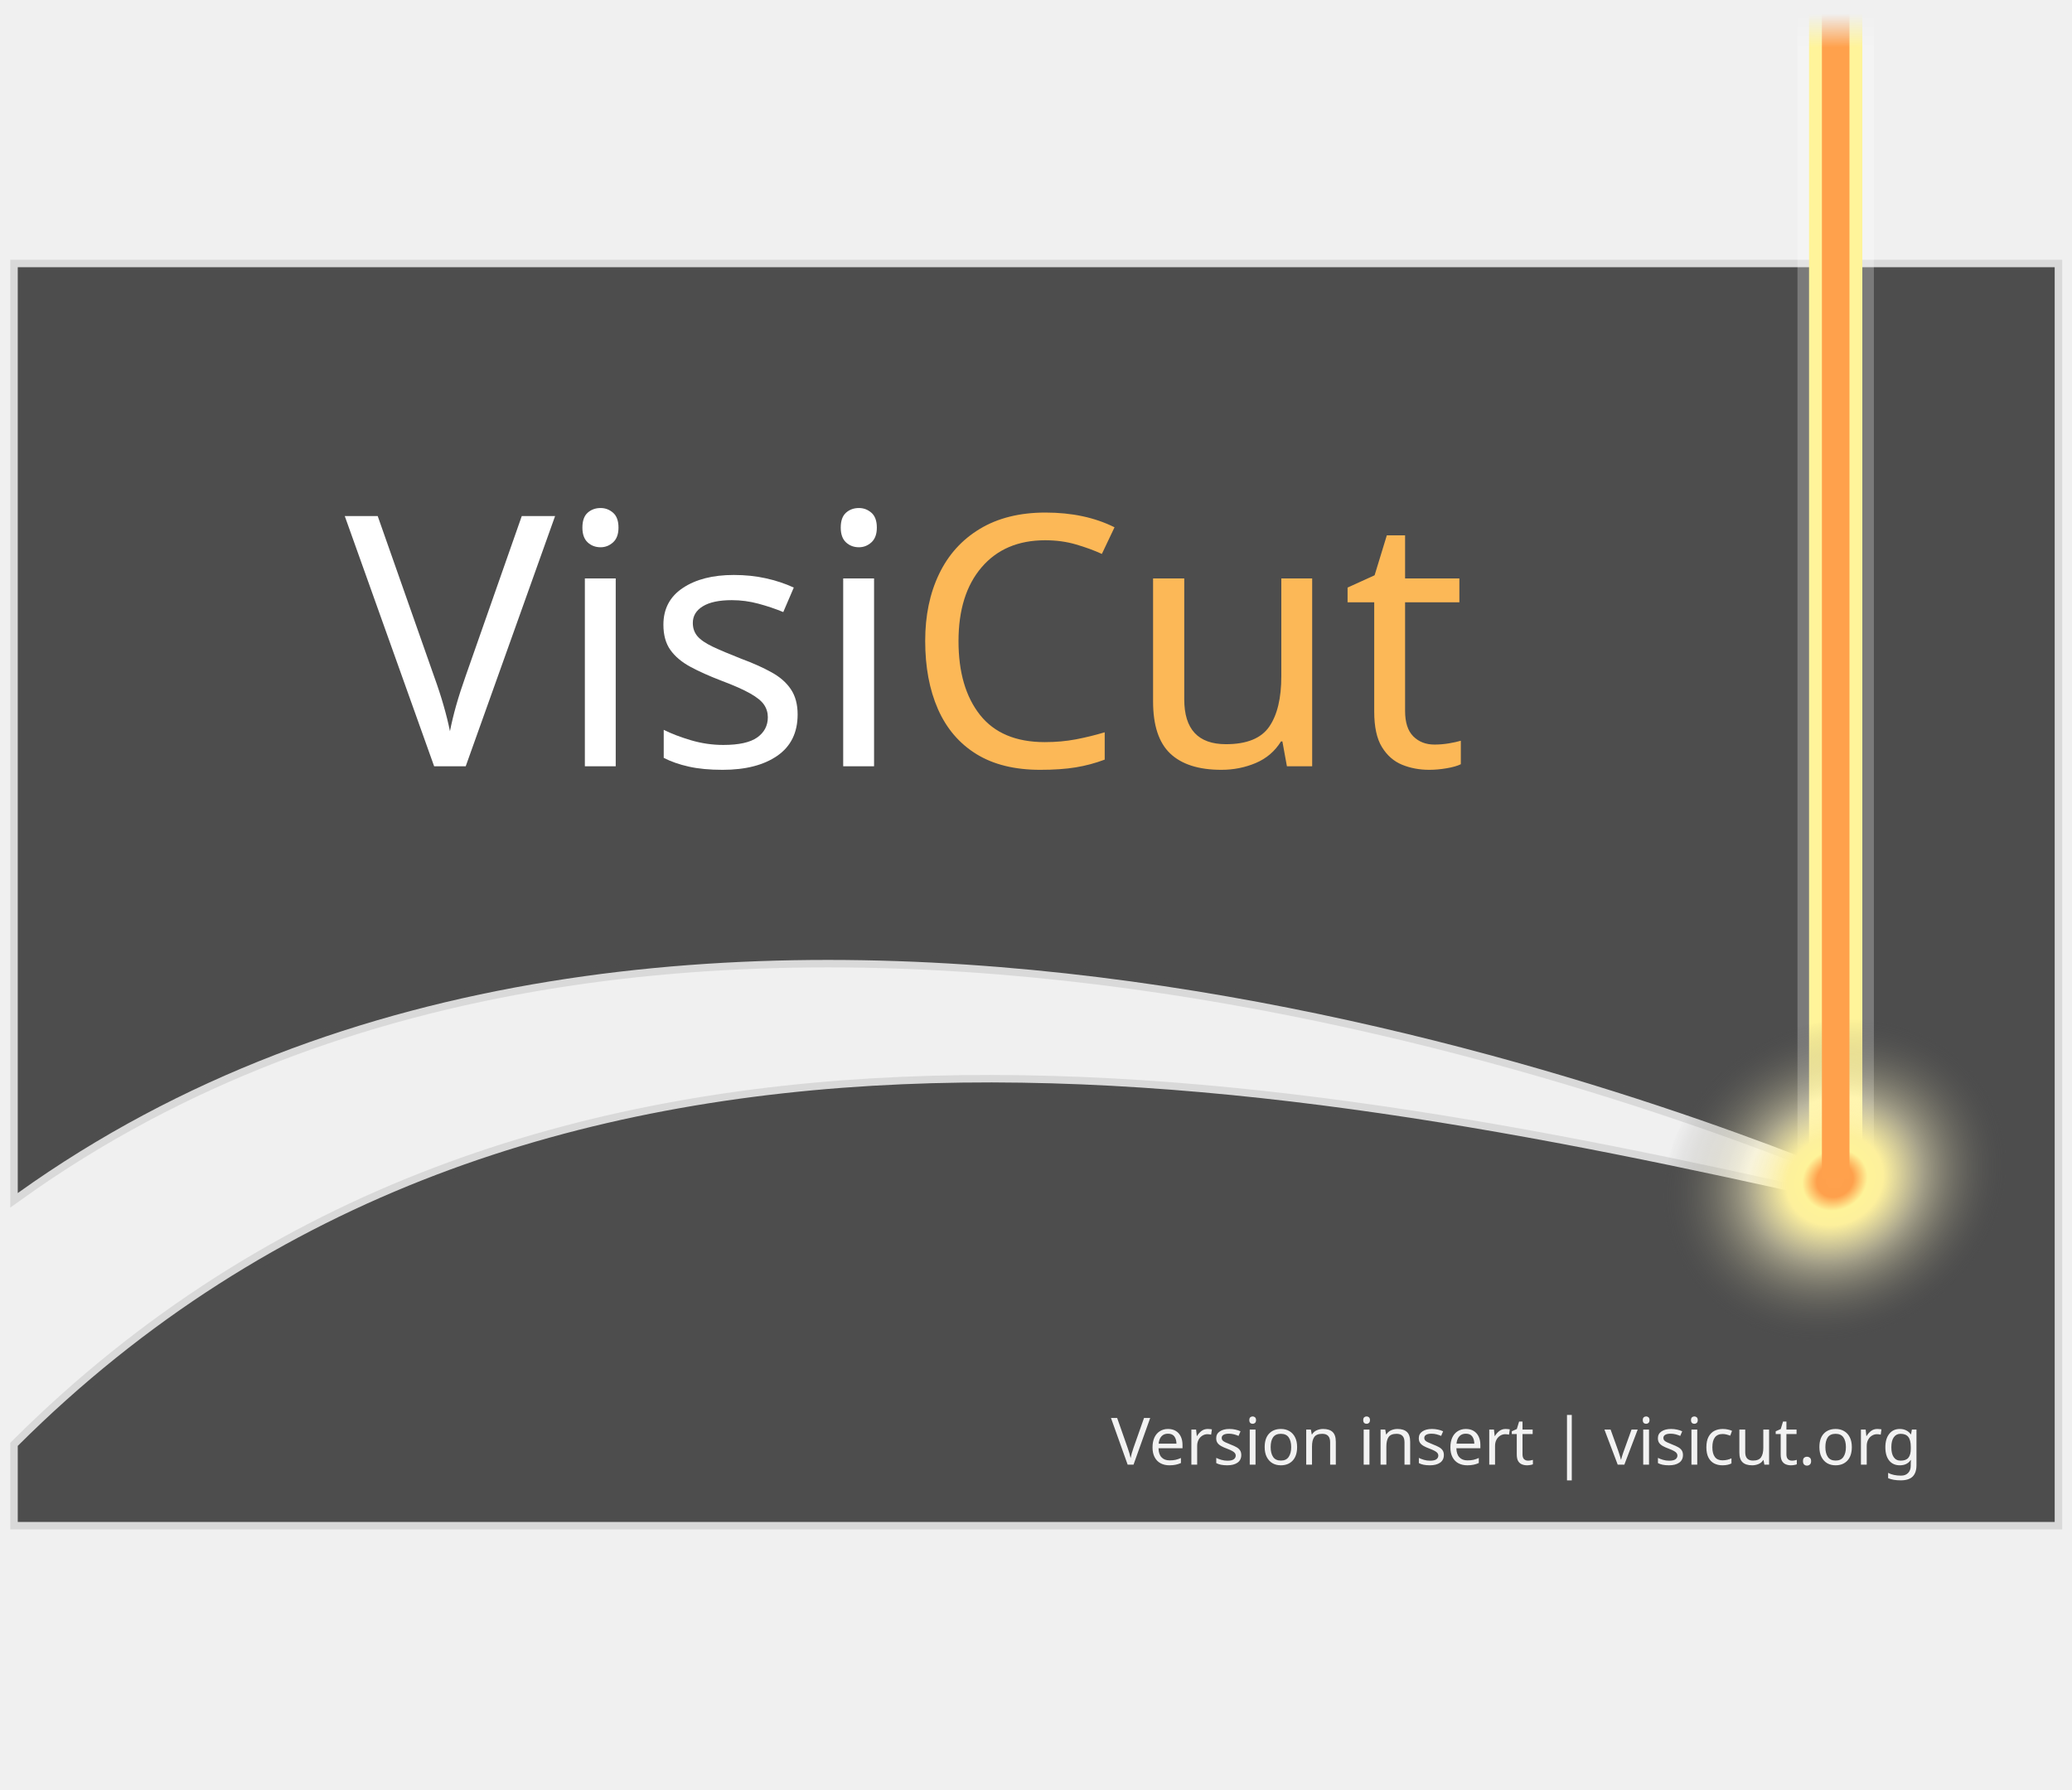
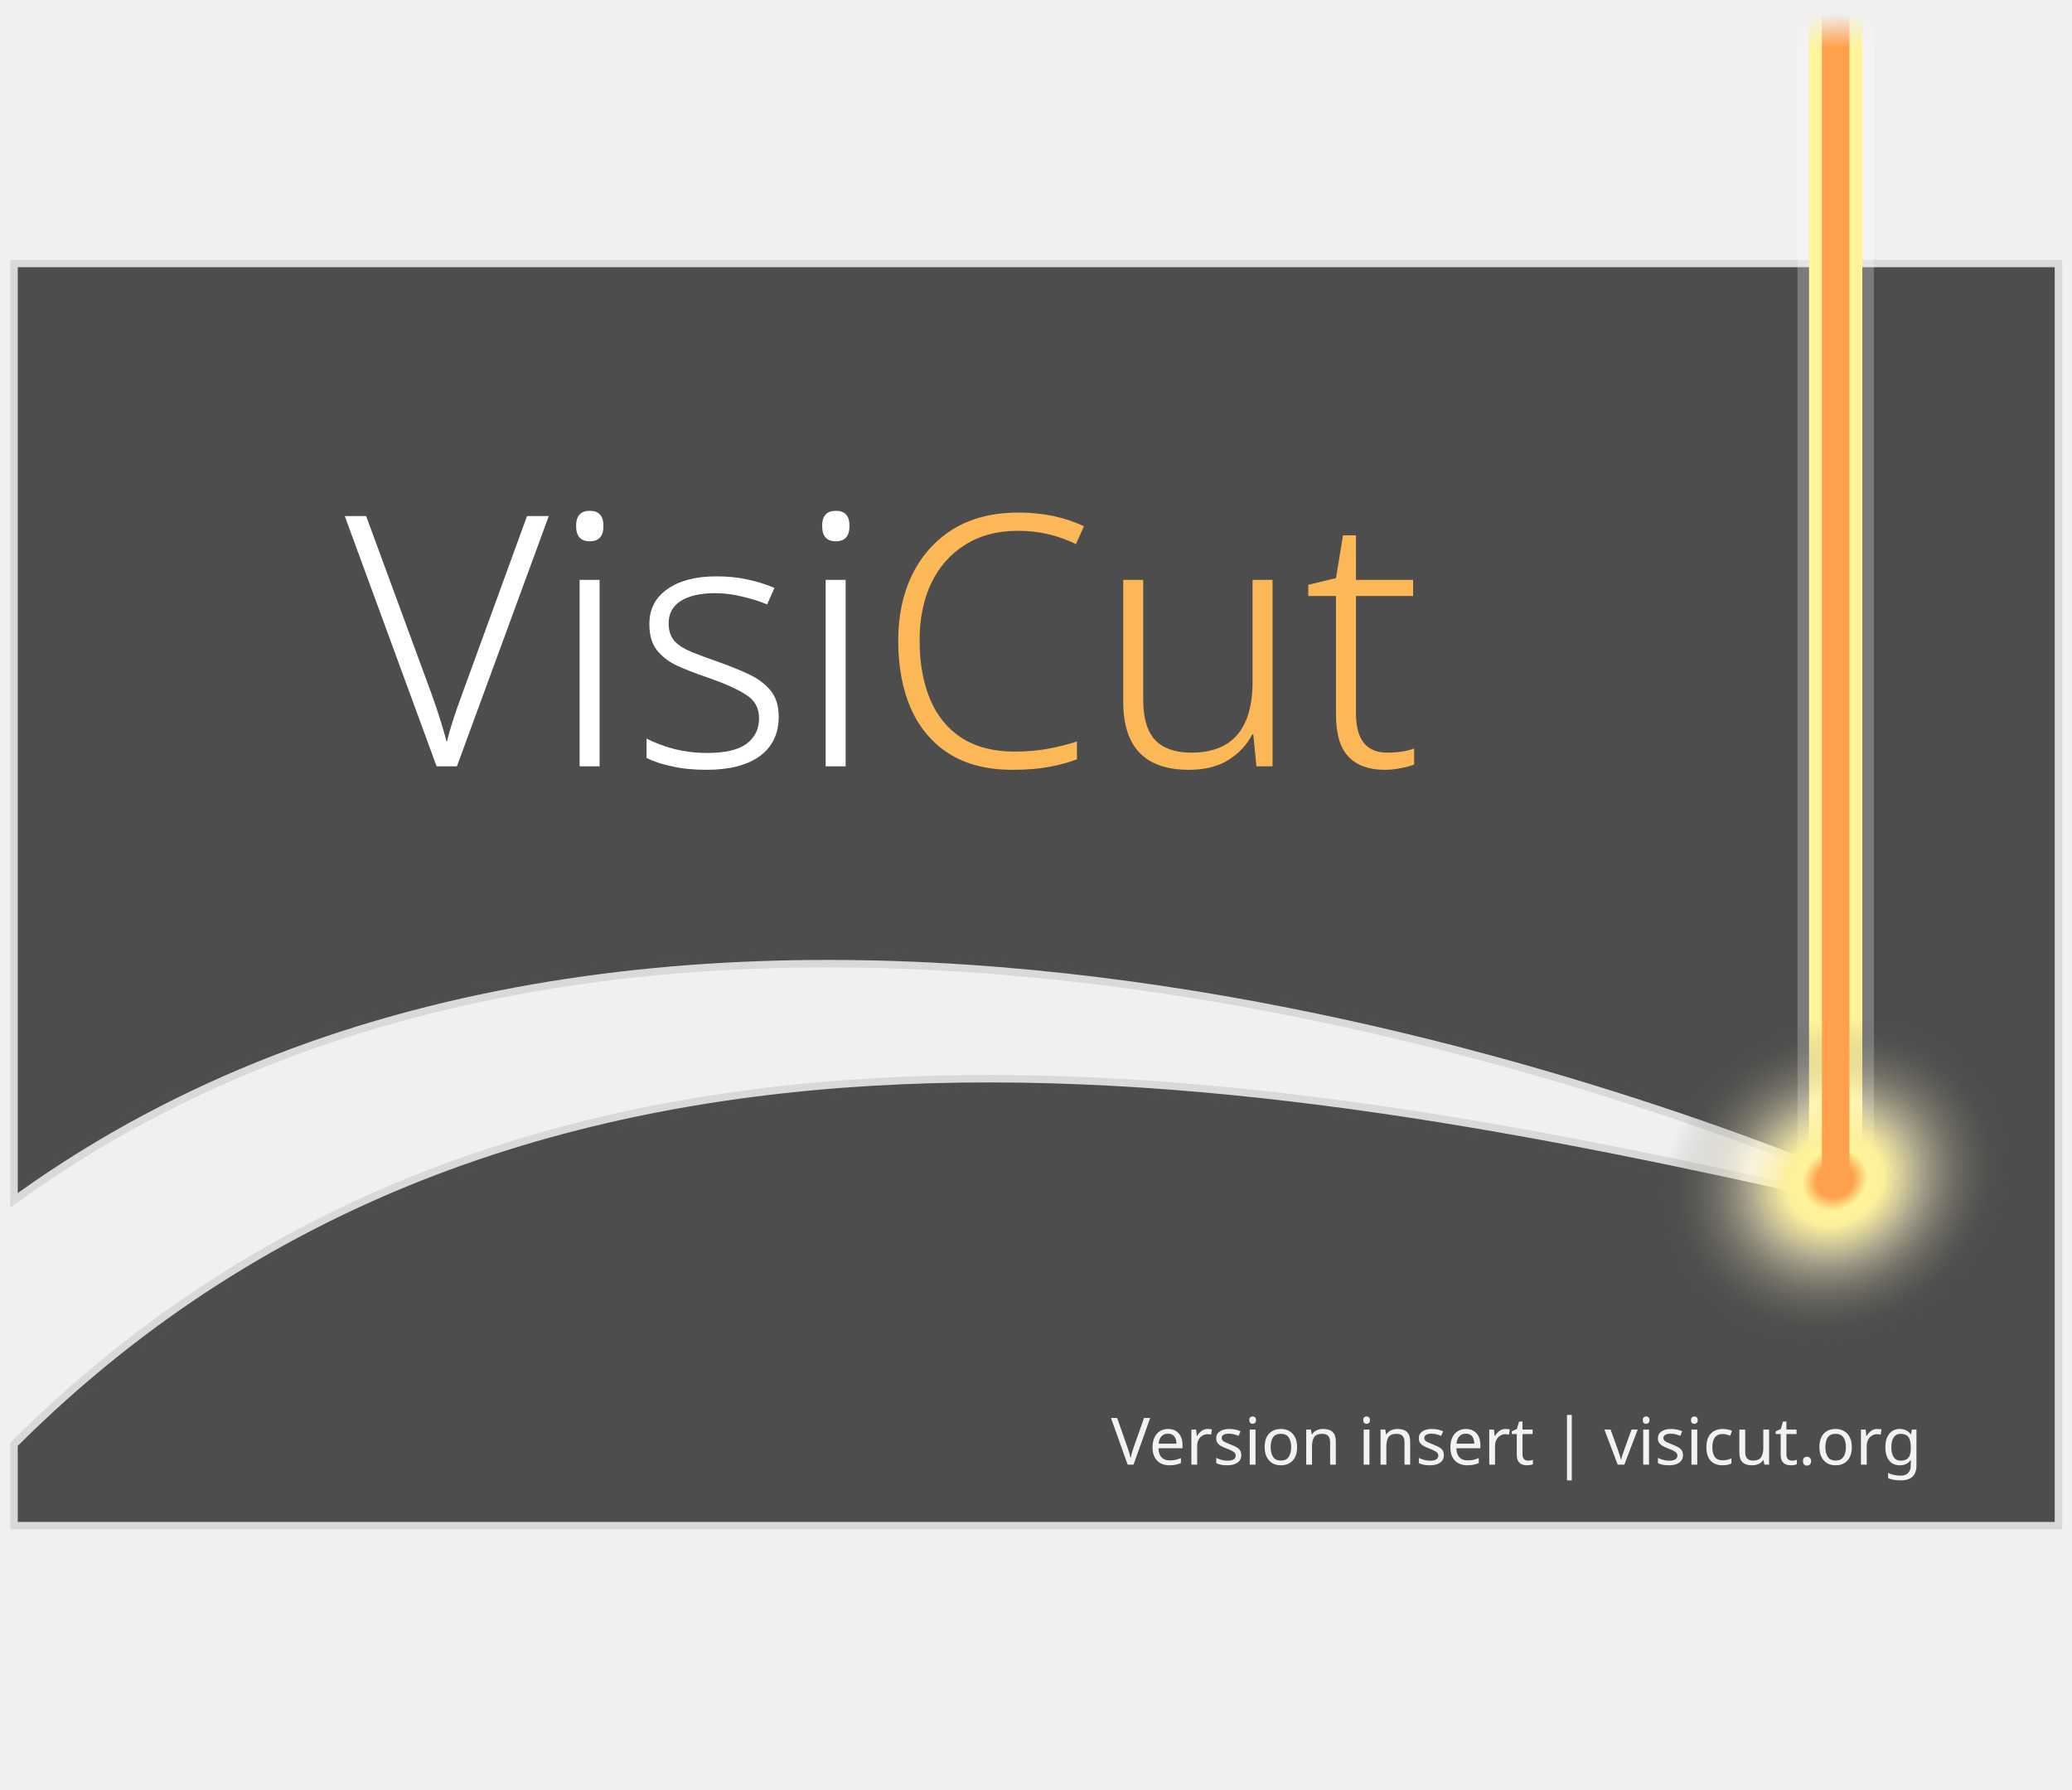
<svg xmlns="http://www.w3.org/2000/svg" xmlns:xlink="http://www.w3.org/1999/xlink" id="svg3039" version="1.1" width="514" height="444">
  <defs id="defs3043">
    <linearGradient id="linearGradient2061-8">
      <stop style="stop-color:#ffa14c;stop-opacity:0.996" offset="0" id="stop2057" />
      <stop style="stop-color:#fea04c;stop-opacity:1" offset="0.106" id="stop2072" />
      <stop style="stop-color:#fef399;stop-opacity:1" offset="0.191" id="stop2070" />
      <stop style="stop-color:#fdf09c;stop-opacity:1" offset="0.281" id="stop2076" />
      <stop style="stop-color:#fff6c6;stop-opacity:0.486" offset="0.516" id="stop2085" />
      <stop style="stop-color:#4d4d4d;stop-opacity:0.007" offset="1" id="stop2059" />
    </linearGradient>
    <linearGradient id="linearGradient1925">
      <stop style="stop-color:#000000;stop-opacity:1;" offset="0" id="stop1921" />
      <stop style="stop-color:#fcffff;stop-opacity:1" offset="1" id="stop1923" />
    </linearGradient>
    <linearGradient id="linearGradient3829">
      <stop id="stop3831" offset="0" style="stop-color:#565958;stop-opacity:1;" />
      <stop id="stop3835" offset="1" style="stop-color:#ffffff;stop-opacity:1;" />
    </linearGradient>
    <linearGradient id="linearGradient3819">
      <stop style="stop-color:#565958;stop-opacity:1;" offset="0" id="stop3821" />
      <stop id="stop3827" offset="0.5" style="stop-color:#aa2c2c;stop-opacity:0.498;" />
      <stop style="stop-color:#ff0000;stop-opacity:0;" offset="1" id="stop3823" />
    </linearGradient>
    <linearGradient xlink:href="#linearGradient3829" id="linearGradient3825" x1="190.07" y1="-0.339" x2="192.333" y2="304.377" gradientUnits="userSpaceOnUse" />
    <filter style="color-interpolation-filters:sRGB" id="filter1357">
      <feFlood flood-opacity="1" flood-color="rgb(255,162,0)" result="flood" id="feFlood1347" />
      <feComposite in="SourceGraphic" in2="flood" operator="in" result="composite1" id="feComposite1349" />
      <feGaussianBlur in="composite1" stdDeviation="1.587" result="blur" id="feGaussianBlur1351" />
      <feOffset dx="0" dy="0" result="offset" id="feOffset1353" />
      <feComposite in="SourceGraphic" in2="offset" operator="over" result="composite2" id="feComposite1355" />
    </filter>
    <filter style="color-interpolation-filters:sRGB" id="filter932">
      <feFlood flood-opacity="1" flood-color="rgb(255,162,0)" result="flood" id="feFlood922" />
      <feComposite in="SourceGraphic" in2="flood" operator="in" result="composite1" id="feComposite924" />
      <feGaussianBlur in="composite1" stdDeviation="1.587" result="blur" id="feGaussianBlur926" />
      <feOffset dx="0" dy="0" result="offset" id="feOffset928" />
      <feComposite in="SourceGraphic" in2="offset" operator="over" result="composite2" id="feComposite930" />
    </filter>
    <linearGradient xlink:href="#linearGradient1925" id="linearGradient1927" x1="353.666" y1="-0.531" x2="353.576" y2="15.342" gradientUnits="userSpaceOnUse" gradientTransform="matrix(1.443135,0,0,0.9875652,-156.487,2.52962)" />
    <mask maskUnits="userSpaceOnUse" id="mask2023">
      <ellipse style="opacity:1;fill:#ffffff;stroke:none;stroke-width:2.8;stroke-linecap:round;stroke-miterlimit:4;stroke-dasharray:none;stroke-opacity:0.144;paint-order:stroke markers fill;stop-color:#000000" id="ellipse2025" cx="539.762" cy="102.072" rx="37.244" ry="75.206" />
    </mask>
    <linearGradient xlink:href="#linearGradient1925" id="linearGradient2033" gradientUnits="userSpaceOnUse" gradientTransform="matrix(1.443135,0,0,0.9875652,-156.487,2.52962)" x1="353.647" y1="1.691" x2="353.491" y2="27.989" />
    <linearGradient xlink:href="#linearGradient1925" id="linearGradient2041" gradientUnits="userSpaceOnUse" gradientTransform="matrix(1.909255,0,0,1.30654,-220.2617,1.202489)" x1="353.647" y1="1.691" x2="353.739" y2="8.067" />
    <radialGradient xlink:href="#linearGradient2061-8" id="radialGradient2063" cx="379.274" cy="106.501" fx="379.274" fy="106.501" r="2.85" gradientTransform="matrix(2.20297,0,-3.5459515e-8,2.789951,-456.2549,-190.6309)" gradientUnits="userSpaceOnUse" />
    <mask maskUnits="userSpaceOnUse" id="mask2079">
      <rect style="opacity:1;fill:url(#linearGradient2083);fill-opacity:1;stroke:none;stroke-width:3.343;stroke-linecap:round;stroke-miterlimit:4;stroke-dasharray:none;stroke-opacity:0.144;paint-order:stroke markers fill;stop-color:#000000" id="rect2081" width="216.769" height="270.567" x="231.241" y="2.618" />
    </mask>
    <linearGradient xlink:href="#linearGradient1925" id="linearGradient2083" gradientUnits="userSpaceOnUse" gradientTransform="matrix(1.443135,0,0,0.9875652,-156.487,2.529621)" x1="353.647" y1="1.691" x2="353.739" y2="8.067" />
  </defs>
  <rect style="fill:#000000;stroke-width:11.2;stroke-linecap:round;paint-order:stroke markers fill;stop-color:#000000" id="rect1091" width="487.717" height="117.875" x="-2.102" y="-136.849" />
  <path style="vector-effect:none;fill:#4d4d4d;fill-opacity:1;stroke:#4d4d4d;stroke-width:3.704;stroke-linecap:butt;stroke-linejoin:miter;stroke-miterlimit:4;stroke-dasharray:none;stroke-dashoffset:0;stroke-opacity:0.144" d="M 4.404,66.303 V 295.994 C 166.153,180.296 406.409,270.302 458.787,291.824 l -3.449,6.203 C 312.475,265.892 130.971,232.538 4.404,358.725 v 18.859 H 509.707 V 66.303 Z" id="rect1924" />
-   <text id="text1934" y="190.119" x="85.527" style="font-style:normal;font-weight:normal;font-size:86.95px;line-height:1.25;font-family:sans-serif;letter-spacing:0px;word-spacing:0px;fill:#f2f2f2;fill-opacity:1;stroke:none;stroke-width:2.174" xml:space="preserve">
-     <tspan style="font-style:normal;font-variant:normal;font-weight:300;font-stretch:normal;font-family:'Noto Sans';-inkscape-font-specification:'Noto Sans Light';fill:#ffffff;stroke-width:2.174" y="190.119" x="85.527" id="tspan1932">Visi<tspan id="tspan1930" style="fill:#fcb857;fill-opacity:1;stroke-width:2.174">Cut</tspan>
-     </tspan>
-   </text>
+   <g aria-label="VisiCut" id="text1934" style="font-style:normal;font-weight:normal;font-size:86.95px;line-height:1.25;font-family:sans-serif;letter-spacing:0px;word-spacing:0px;fill:#f2f2f2;fill-opacity:1;stroke:none;stroke-width:2.174">
+     <path d="m 136.132,128.037 -22.781,62.082 h -5.043 L 85.527,128.037 h 5.304 l 16.433,44.692 q 2.261,6.434 3.565,11.39 1.13,-4.695 3.652,-11.477 l 16.26,-44.605 z" style="font-style:normal;font-variant:normal;font-weight:300;font-stretch:normal;font-family:'Noto Sans';-inkscape-font-specification:'Noto Sans Light';fill:#ffffff;stroke-width:2.174" id="path64" />
+     <path d="m 146.305,126.733 q 3.391,0 3.391,3.739 0,3.826 -3.391,3.826 -3.391,0 -3.391,-3.826 0,-3.739 3.391,-3.739 z m 2.435,17.129 v 46.257 h -4.956 v -46.257 z" style="font-style:normal;font-variant:normal;font-weight:300;font-stretch:normal;font-family:'Noto Sans';-inkscape-font-specification:'Noto Sans Light';fill:#ffffff;stroke-width:2.174" id="path66" />
+     <path d="m 193.171,177.859 q 0,6.26 -4.695,9.738 -4.695,3.391 -13.216,3.391 -4.869,0 -8.608,-0.87 -3.739,-0.783 -6.26,-2.087 v -4.782 q 3.043,1.565 6.956,2.608 3.913,0.956 7.999,0.956 6.782,0 9.825,-2.261 3.13,-2.348 3.13,-6.347 0,-3.826 -3.217,-5.826 -3.217,-2.087 -9.477,-4.261 -4.347,-1.478 -7.652,-2.956 -3.217,-1.565 -5.043,-3.913 -1.826,-2.348 -1.826,-6.434 0,-5.565 4.521,-8.695 4.521,-3.13 12.086,-3.13 4.174,0 7.739,0.783 3.652,0.783 6.695,2.087 l -1.826,4.087 q -2.695,-1.13 -6.086,-1.913 -3.391,-0.87 -6.782,-0.87 -5.478,0 -8.521,1.913 -3.043,1.913 -3.043,5.565 0,2.782 1.478,4.434 1.478,1.565 4.261,2.695 2.782,1.13 6.782,2.522 4.174,1.478 7.478,3.043 3.304,1.565 5.304,4 2,2.435 2,6.521 z" style="font-style:normal;font-variant:normal;font-weight:300;font-stretch:normal;font-family:'Noto Sans';-inkscape-font-specification:'Noto Sans Light';fill:#ffffff;stroke-width:2.174" id="path68" />
+     <path d="m 207.343,126.733 q 3.391,0 3.391,3.739 0,3.826 -3.391,3.826 -3.391,0 -3.391,-3.826 0,-3.739 3.391,-3.739 z m 2.435,17.129 v 46.257 h -4.956 v -46.257 z" style="font-style:normal;font-variant:normal;font-weight:300;font-stretch:normal;font-family:'Noto Sans';-inkscape-font-specification:'Noto Sans Light';fill:#ffffff;stroke-width:2.174" id="path70" />
+     <path d="m 252.557,131.689 q -7.652,0 -13.129,3.478 -5.478,3.391 -8.434,9.564 -2.869,6.086 -2.869,14.173 0,8.347 2.608,14.608 2.608,6.173 7.825,9.564 5.304,3.391 13.129,3.391 4.521,0 8.26,-0.696 3.826,-0.696 7.217,-1.826 v 4.434 q -3.217,1.217 -7.043,1.913 -3.826,0.696 -8.956,0.696 -9.391,0 -15.738,-4 -6.26,-4 -9.477,-11.216 -3.13,-7.217 -3.13,-16.868 0,-9.217 3.478,-16.346 3.565,-7.217 10.173,-11.303 6.695,-4.087 16.173,-4.087 9.043,0 16.26,3.391 l -2,4.434 q -6.695,-3.304 -14.347,-3.304 z" style="fill:#fcb857;fill-opacity:1;stroke-width:2.174" id="path72" />
+     <path d="m 315.682,143.862 v 46.257 h -4 l -0.783,-7.912 h -0.261 q -1.913,3.826 -5.913,6.347 -3.913,2.435 -9.825,2.435 -16.26,0 -16.26,-16.868 v -30.258 h 4.956 v 29.824 q 0,6.695 2.956,9.912 3.043,3.13 8.956,3.13 15.216,0 15.216,-17.651 v -25.215 z" style="fill:#fcb857;fill-opacity:1;stroke-width:2.174" id="path74" />
+     <path d="m 344.115,186.728 q 1.913,0 3.652,-0.261 1.739,-0.261 3.043,-0.783 v 4 q -1.304,0.522 -3.217,0.869 -1.913,0.435 -4.087,0.435 -5.826,0 -8.956,-3.217 -3.13,-3.217 -3.13,-10.521 v -29.389 h -6.869 v -2.782 l 6.869,-1.652 1.739,-10.608 h 3.217 v 11.043 h 14.173 v 4 h -14.173 v 29.128 q 0,9.738 7.739,9.738 z" style="fill:#fcb857;fill-opacity:1;stroke-width:2.174" id="path76" />
+   </g>
  <text xml:space="preserve" style="font-style:normal;font-weight:normal;font-size:16.233px;line-height:1.25;font-family:sans-serif;letter-spacing:0px;word-spacing:0px;fill:#f2f2f2;fill-opacity:1;stroke:none;stroke-width:0.406" x="489.456" y="363.386" id="text1940">
    <tspan id="tspan1938" x="489.456" y="363.386" style="font-style:normal;font-variant:normal;font-weight:300;font-stretch:normal;font-family:'noto sans';-inkscape-font-specification:'noto sans Light';text-align:end;text-anchor:end;fill:#f2f2f2;stroke-width:0.406">Version insert | visicut.org</tspan>
  </text>
  <g id="g1939" transform="matrix(1.322991,0,0,1.322991,-13.23078,-2.144177)" mask="url(#mask2079)">
    <path id="path1926" d="m 354.094,-10.174 c -3.95,0.035 -7.105,1.908 -7.052,4.185 V 224.195 h 14.325 V -5.989 c 0.055,-2.327 -3.236,-4.221 -7.273,-4.185 z" style="color:#000000;font-style:normal;font-variant:normal;font-weight:normal;font-stretch:normal;font-size:medium;line-height:normal;font-family:sans-serif;font-variant-ligatures:normal;font-variant-position:normal;font-variant-caps:normal;font-variant-numeric:normal;font-variant-alternates:normal;font-feature-settings:normal;text-indent:0;text-align:start;text-decoration:none;text-decoration-line:none;text-decoration-style:solid;text-decoration-color:#000000;letter-spacing:normal;word-spacing:normal;text-transform:none;writing-mode:lr-tb;direction:ltr;text-orientation:mixed;dominant-baseline:auto;baseline-shift:baseline;text-anchor:start;white-space:normal;shape-padding:0;clip-rule:nonzero;display:inline;overflow:visible;visibility:visible;isolation:auto;mix-blend-mode:normal;color-interpolation:sRGB;color-interpolation-filters:linearRGB;solid-color:#000000;solid-opacity:1;vector-effect:none;fill:#ffffff;fill-opacity:0.252;fill-rule:nonzero;stroke:none;stroke-width:10.877;stroke-linecap:round;stroke-linejoin:miter;stroke-miterlimit:4;stroke-dasharray:none;stroke-dashoffset:0;stroke-opacity:1;color-rendering:auto;image-rendering:auto;shape-rendering:auto;text-rendering:auto;enable-background:accumulate" />
    <path id="path1942" d="m 352.756,229.583 v 0" style="fill:#ffeeaa;stroke:#000000;stroke-width:1.392px;stroke-linecap:butt;stroke-linejoin:miter;stroke-opacity:1" />
    <path style="color:#000000;font-style:normal;font-variant:normal;font-weight:normal;font-stretch:normal;font-size:medium;line-height:normal;font-family:sans-serif;font-variant-ligatures:normal;font-variant-position:normal;font-variant-caps:normal;font-variant-numeric:normal;font-variant-alternates:normal;font-feature-settings:normal;text-indent:0;text-align:start;text-decoration:none;text-decoration-line:none;text-decoration-style:solid;text-decoration-color:#000000;letter-spacing:normal;word-spacing:normal;text-transform:none;writing-mode:lr-tb;direction:ltr;text-orientation:mixed;dominant-baseline:auto;baseline-shift:baseline;text-anchor:start;white-space:normal;shape-padding:0;clip-rule:nonzero;display:inline;overflow:visible;visibility:visible;isolation:auto;mix-blend-mode:normal;color-interpolation:sRGB;color-interpolation-filters:linearRGB;solid-color:#000000;solid-opacity:1;vector-effect:none;fill:#fff49a;fill-opacity:1;fill-rule:nonzero;stroke:none;stroke-width:9.083;stroke-linecap:round;stroke-linejoin:miter;stroke-miterlimit:4;stroke-dasharray:none;stroke-dashoffset:0;stroke-opacity:1;color-rendering:auto;image-rendering:auto;shape-rendering:auto;text-rendering:auto;enable-background:accumulate" d="m 354.127,-10.174 c -2.755,0.035 -4.955,1.908 -4.918,4.185 V 224.195 h 9.99 V -5.989 c 0.038,-2.327 -2.257,-4.221 -5.072,-4.185 z" id="path1958" />
    <g id="g506" transform="matrix(5.085021,0,4.320603,5.249745,-1532.403,-180.923)">
      <ellipse cy="106.501" cx="379.274" id="circle1928" style="font-variation-settings:normal;opacity:1;vector-effect:none;fill:url(#radialGradient2063);fill-opacity:1;stroke:none;stroke-width:5.646;stroke-linecap:round;stroke-linejoin:miter;stroke-miterlimit:4;stroke-dasharray:none;stroke-dashoffset:0;stroke-opacity:1;stop-color:#000000;stop-opacity:1" transform="matrix(1,0,-0.6915791,0.7223008,0,0)" ry="7.952" rx="6.279" />
    </g>
    <path id="path1960" d="m 354.164,-10.174 c -1.425,0.035 -2.563,1.895 -2.544,4.158 V 222.689 h 5.168 V -6.016 c 0.02,-2.312 -1.168,-4.194 -2.624,-4.158 z" style="color:#000000;font-style:normal;font-variant:normal;font-weight:normal;font-stretch:normal;font-size:medium;line-height:normal;font-family:sans-serif;font-variant-ligatures:normal;font-variant-position:normal;font-variant-caps:normal;font-variant-numeric:normal;font-variant-alternates:normal;font-feature-settings:normal;text-indent:0;text-align:start;text-decoration:none;text-decoration-line:none;text-decoration-style:solid;text-decoration-color:#000000;letter-spacing:normal;word-spacing:normal;text-transform:none;writing-mode:lr-tb;direction:ltr;text-orientation:mixed;dominant-baseline:auto;baseline-shift:baseline;text-anchor:start;white-space:normal;shape-padding:0;clip-rule:nonzero;display:inline;overflow:visible;visibility:visible;isolation:auto;mix-blend-mode:normal;color-interpolation:sRGB;color-interpolation-filters:linearRGB;solid-color:#000000;solid-opacity:1;vector-effect:none;fill:#ffa14c;fill-opacity:1;fill-rule:nonzero;stroke:none;stroke-width:6.512;stroke-linecap:round;stroke-linejoin:miter;stroke-miterlimit:4;stroke-dasharray:none;stroke-dashoffset:0;stroke-opacity:1;color-rendering:auto;image-rendering:auto;shape-rendering:auto;text-rendering:auto;enable-background:accumulate" />
  </g>
  <text xml:space="preserve" style="font-style:normal;font-weight:normal;font-size:52.92px;line-height:1.25;font-family:sans-serif;letter-spacing:0px;word-spacing:0px;fill:#000000;fill-opacity:1;stroke:none;stroke-width:1.323" x="-198.739" y="-171.269" id="text1059">
    <tspan id="tspan1057" x="-198.739" y="-171.269" style="stroke-width:1.323">Original font: Noto Sans Light</tspan>
  </text>
  <text id="text1089" y="-44.5" x="89.9" style="font-style:normal;font-weight:normal;font-size:86.95px;line-height:1.25;font-family:sans-serif;letter-spacing:0px;word-spacing:0px;fill:#f2f2f2;fill-opacity:1;stroke:none;stroke-width:2.174" xml:space="preserve">
    <tspan style="font-style:normal;font-variant:normal;font-weight:300;font-stretch:normal;font-family:'Noto Sans';-inkscape-font-specification:'Noto Sans Light';fill:#ffffff;stroke-width:2.174" y="-44.5" x="89.9" id="tspan1087">Visi<tspan id="tspan1085" style="fill:#fcb857;fill-opacity:1;stroke-width:2.174">Cut</tspan>
    </tspan>
  </text>
</svg>
